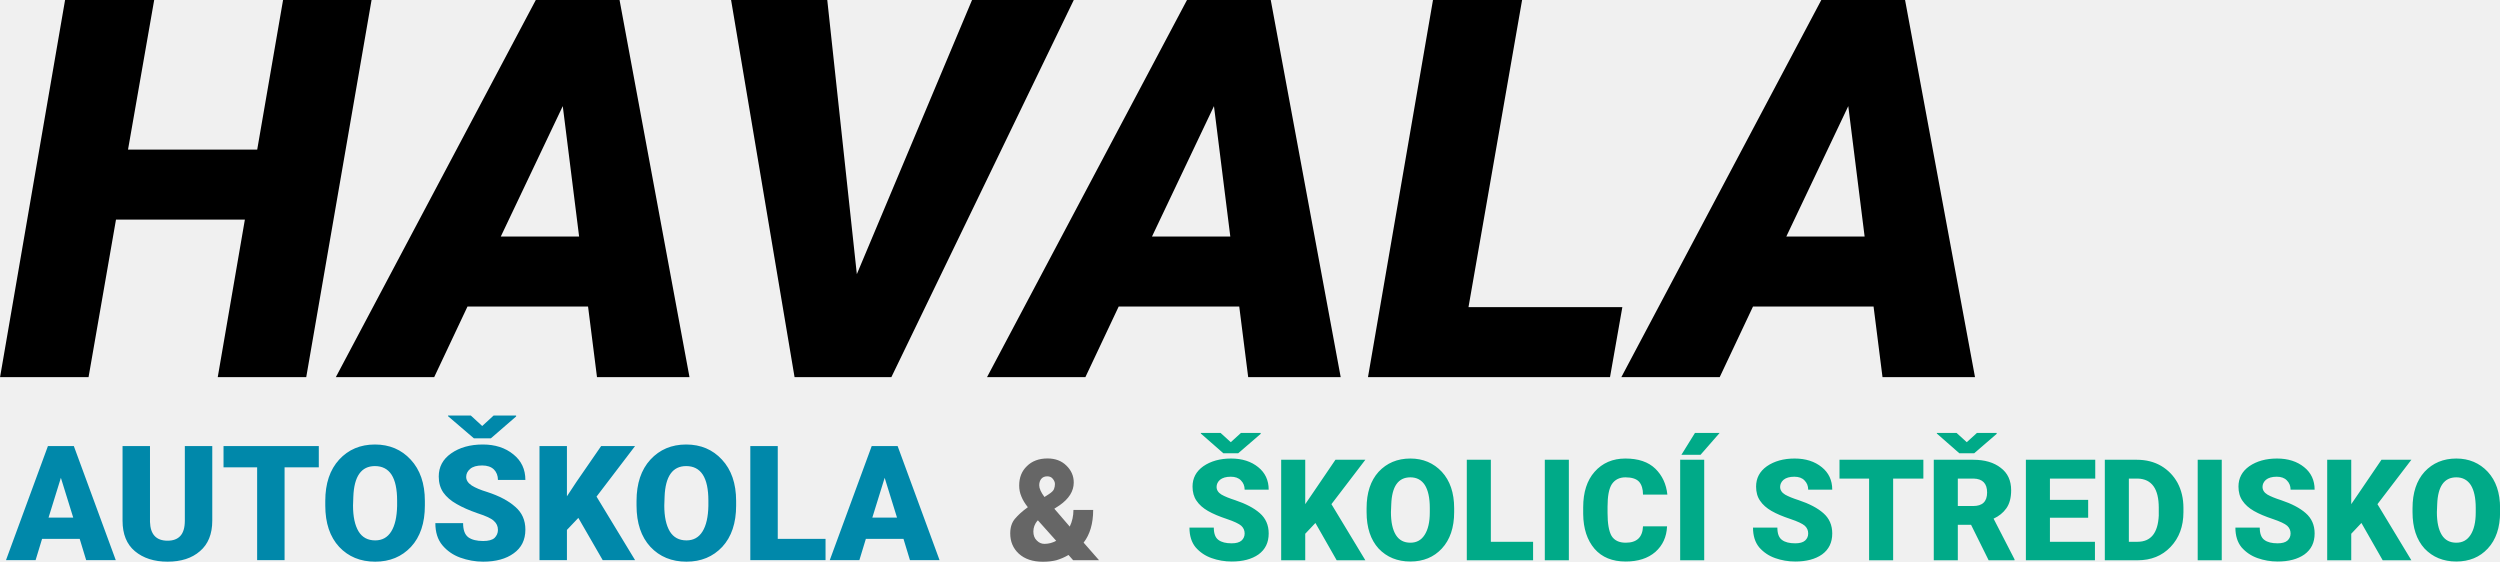
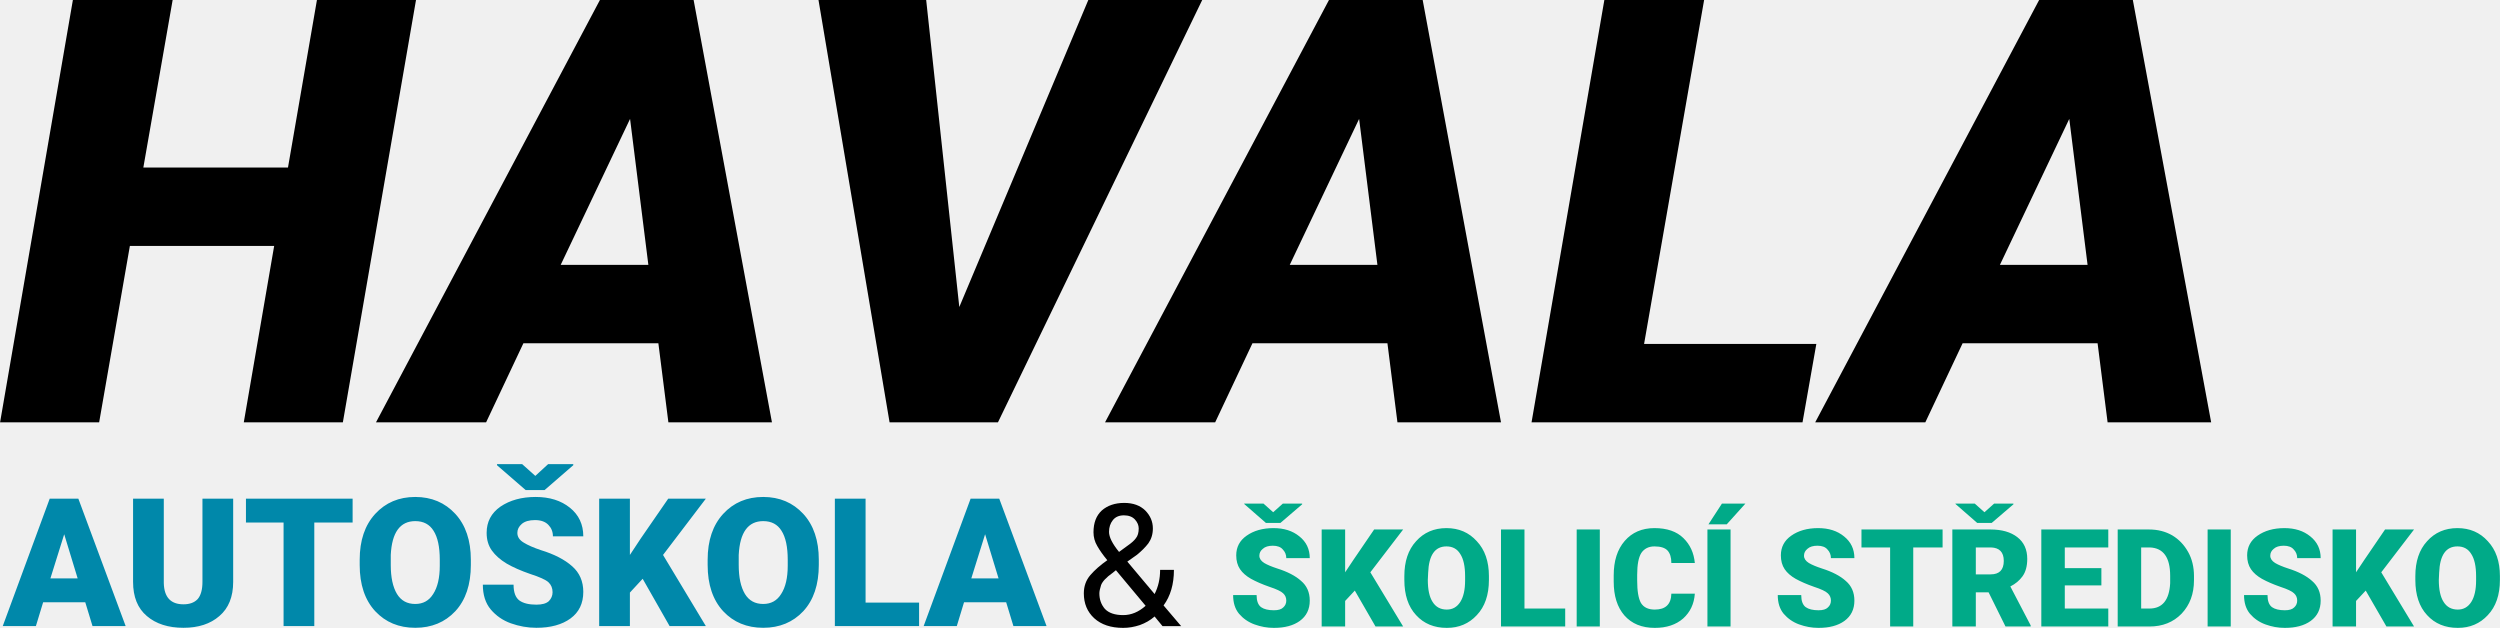
- <svg xmlns="http://www.w3.org/2000/svg" width="126.69mm" height="28.463mm" viewBox="0 0 126.69 28.463" version="1.1" id="svg1">
-   <defs id="defs1" />
-   <g id="layer1" transform="translate(-60.80144,-156.0839)">
-     <text xml:space="preserve" style="font-size:7.152px;font-family:Roboto;-inkscape-font-specification:Roboto;writing-mode:lr-tb;direction:ltr;fill:#00aa88;stroke-width:0.597;stroke-dasharray:none" x="120.86" y="184.477" id="text8-9-8">
-       <tspan id="tspan8-2-8" style="font-style:normal;font-variant:normal;font-weight:900;font-stretch:normal;font-family:Roboto;-inkscape-font-specification:'Roboto Heavy';fill:#00aa88;stroke-width:0.597" x="120.86" y="184.477">ŠKOLICÍ STŘEDISKO</tspan>
+ <svg xmlns="http://www.w3.org/2000/svg" width="113.16mm" height="28.412mm" version="1.1" viewBox="0 0 113.16 28.412">
+   <g transform="translate(-60.801 -156.08)" font-family="Roboto">
+     <text x="116.43" y="184.436" fill="#00aa88" font-size="6.175px" stroke-width=".454" xml:space="preserve">
+       <tspan x="116.43" y="184.436" fill="#00aa88" font-family="Roboto" font-size="6.175px" font-weight="900" stroke-width=".454">ŠKOLICÍ STŘEDISKO</tspan>
    </text>
-     <text xml:space="preserve" style="font-size:8.126px;font-family:Roboto;-inkscape-font-specification:Roboto;writing-mode:lr-tb;direction:ltr;fill:#0088aa;stroke-width:0.678;stroke-dasharray:none" x="61.122" y="184.467" id="text8-9-8-3">
-       <tspan id="tspan8-2-8-5" style="font-style:normal;font-variant:normal;font-weight:900;font-stretch:normal;font-family:Roboto;-inkscape-font-specification:'Roboto Heavy';fill:#0088aa;stroke-width:0.678" x="61.122" y="184.467">AUTOŠKOLA </tspan>
+     <text x="60.942" y="184.417" fill="#0088aa" font-size="8.114px" stroke-width=".678" xml:space="preserve">
+       <tspan x="60.942" y="184.417" fill="#0088aa" font-family="Roboto" font-size="8.114px" font-weight="900" stroke-width=".678">AUTOŠKOLA </tspan>
    </text>
-     <text xml:space="preserve" style="font-size:7.152px;font-family:Roboto;-inkscape-font-specification:Roboto;writing-mode:lr-tb;direction:ltr;fill:#666666;stroke-width:0.597;stroke-dasharray:none" x="111.794" y="184.473" id="text8-9-8-3-7">
-       <tspan id="tspan8-2-8-5-0" style="font-style:normal;font-variant:normal;font-weight:900;font-stretch:normal;font-family:Roboto;-inkscape-font-specification:'Roboto Heavy';fill:#666666;stroke-width:0.597" x="111.794" y="184.473">&amp; </tspan>
+     <text x="109.47" y="184.421" fill="#0088aa" font-size="7.744px" stroke-width=".57" xml:space="preserve">
+       <tspan x="109.47" y="184.421" fill="#000000" font-family="Roboto" font-size="7.744px" stroke-width=".57">&amp; </tspan>
    </text>
-     <text xml:space="preserve" style="font-size:26.883px;font-family:Roboto;-inkscape-font-specification:Roboto;text-align:start;writing-mode:lr-tb;direction:ltr;text-anchor:start;fill:#ffffff;stroke-width:2.244;stroke-dasharray:none" x="60.745" y="175.196" id="text2-2-9">
-       <tspan id="tspan1-3-8" style="font-style:italic;font-variant:normal;font-weight:900;font-stretch:normal;font-family:Roboto;-inkscape-font-specification:'Roboto Heavy Italic';fill:#000000;stroke-width:2.244;stroke-dasharray:none" x="60.745" y="175.196" dx="0.03">HAVALA</tspan>
+     <text x="60.745" y="175.196" fill="#ffffff" font-size="26.883px" stroke-width="2.244" xml:space="preserve">
+       <tspan x="60.745" y="175.196" dx="0.03" fill="#000000" font-family="Roboto" font-style="italic" font-weight="900" stroke-width="2.244">HAVALA</tspan>
    </text>
  </g>
</svg>
